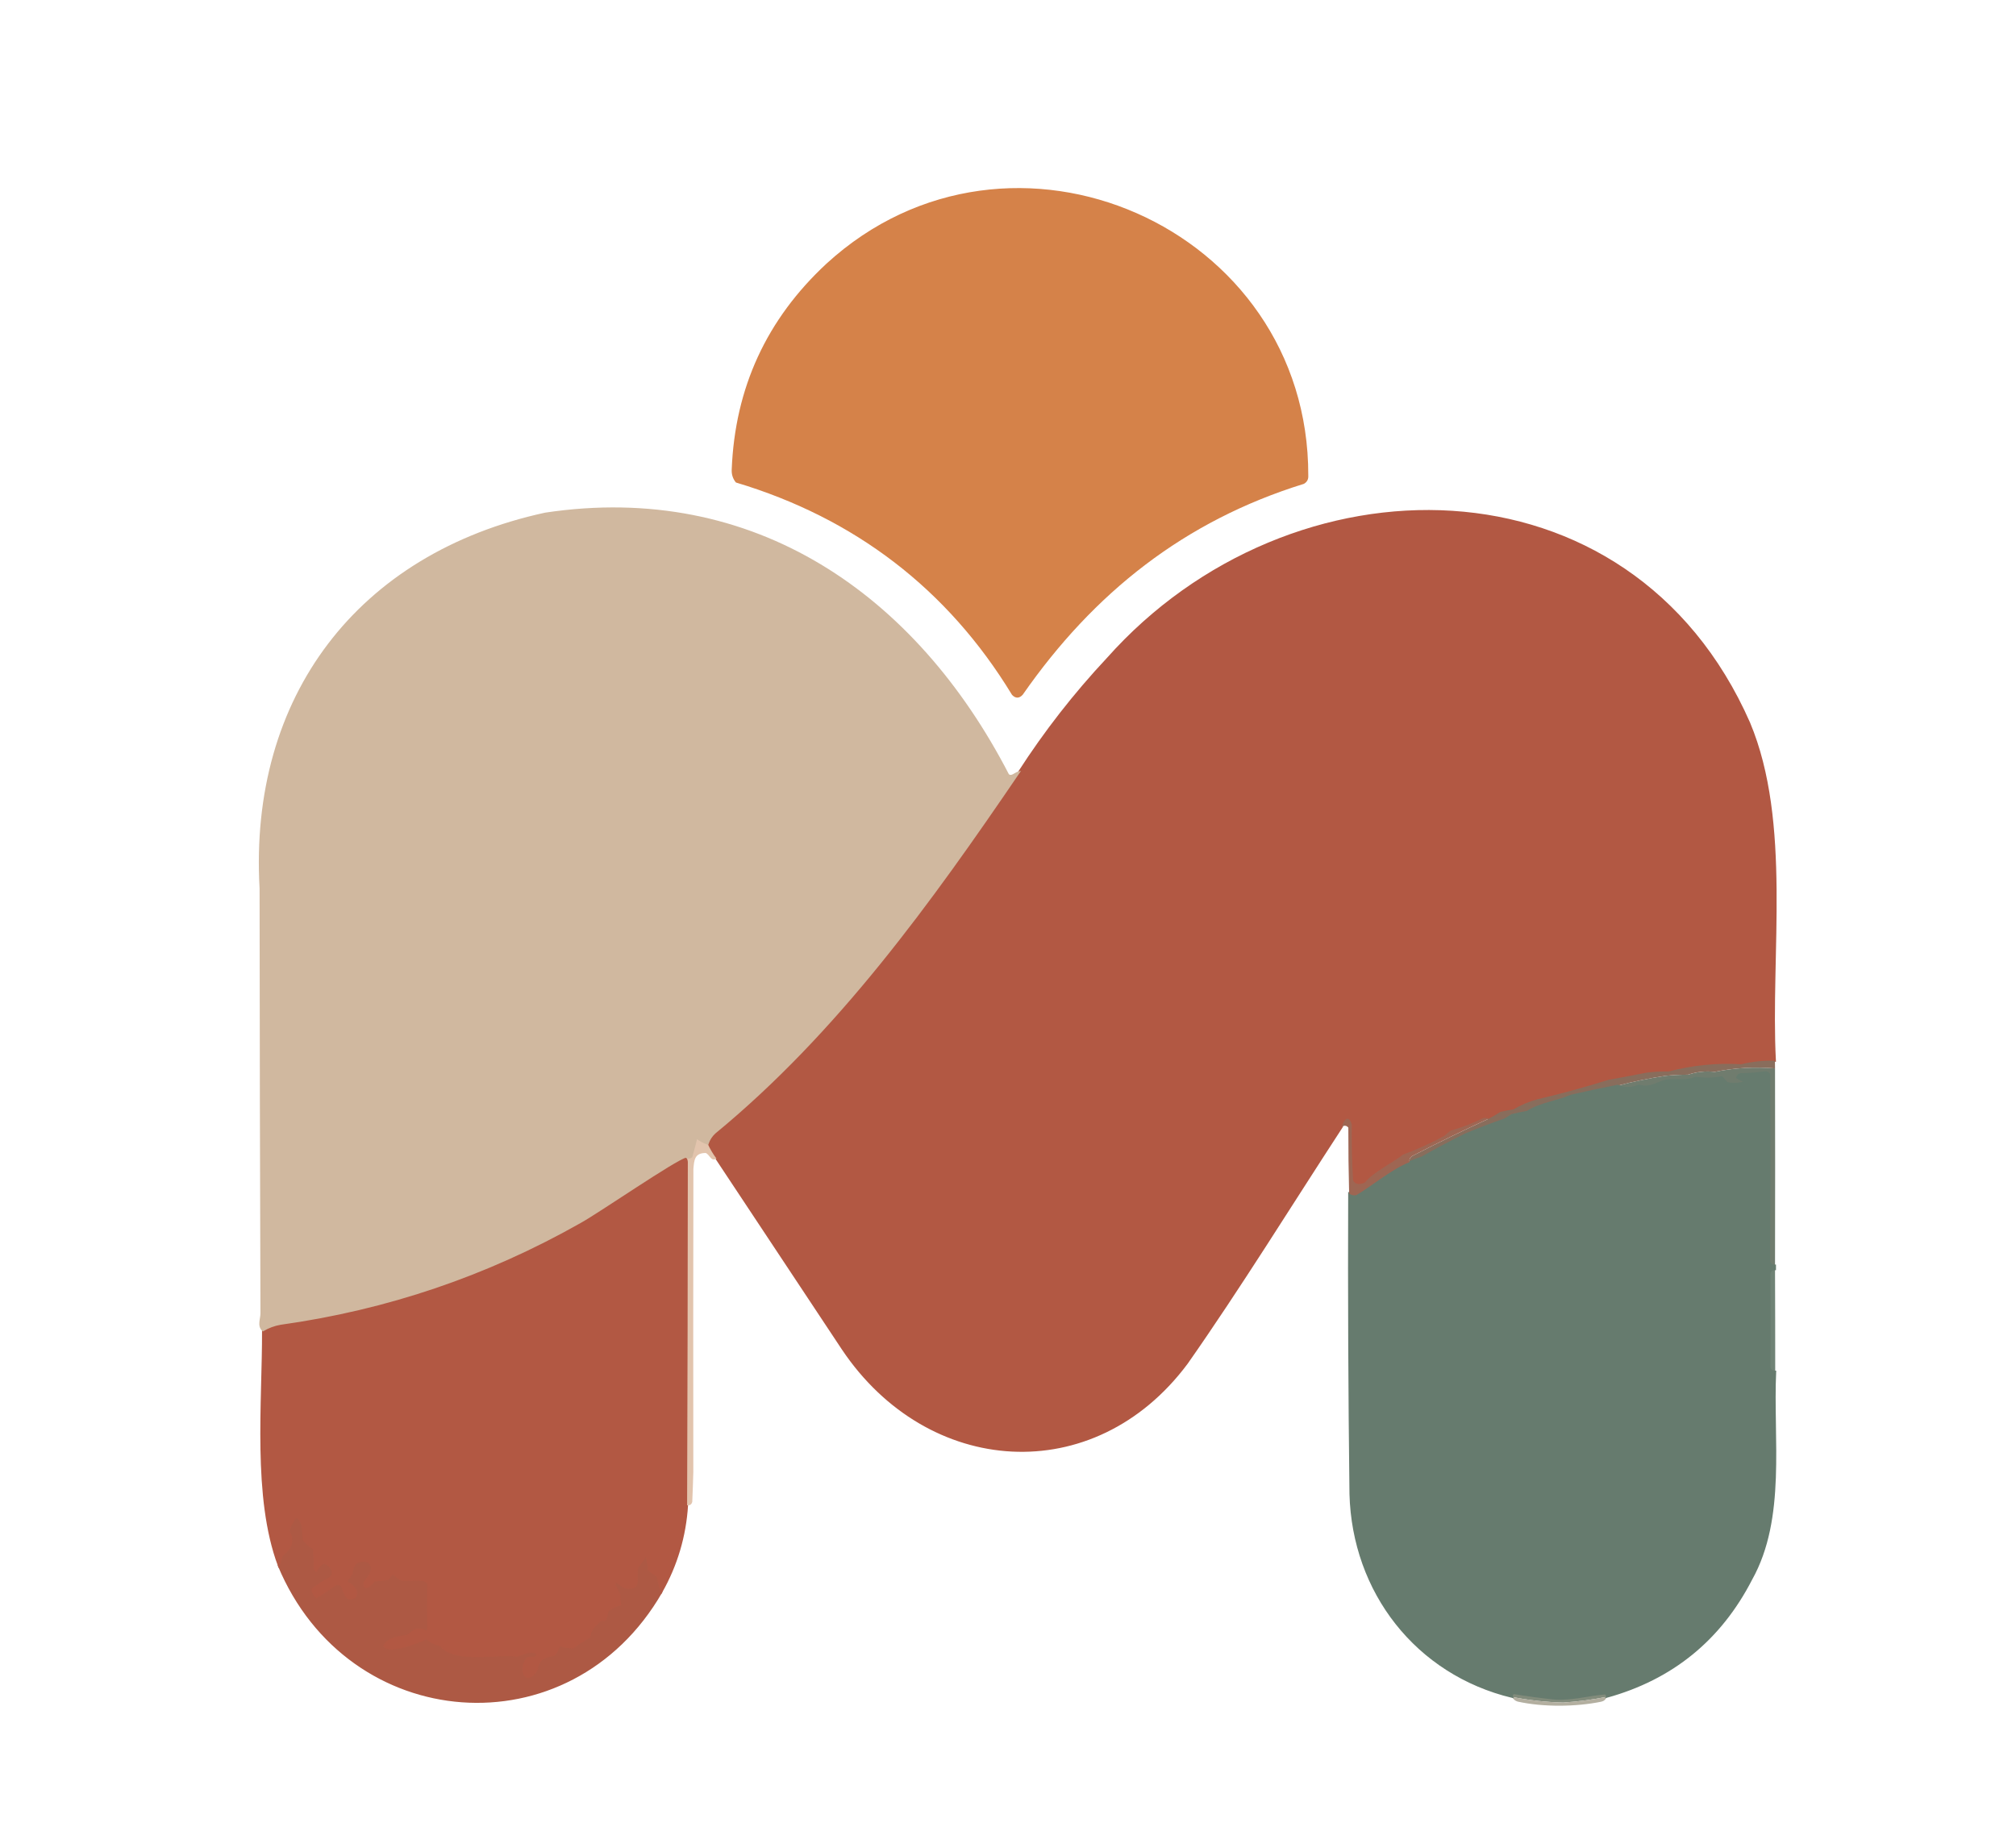
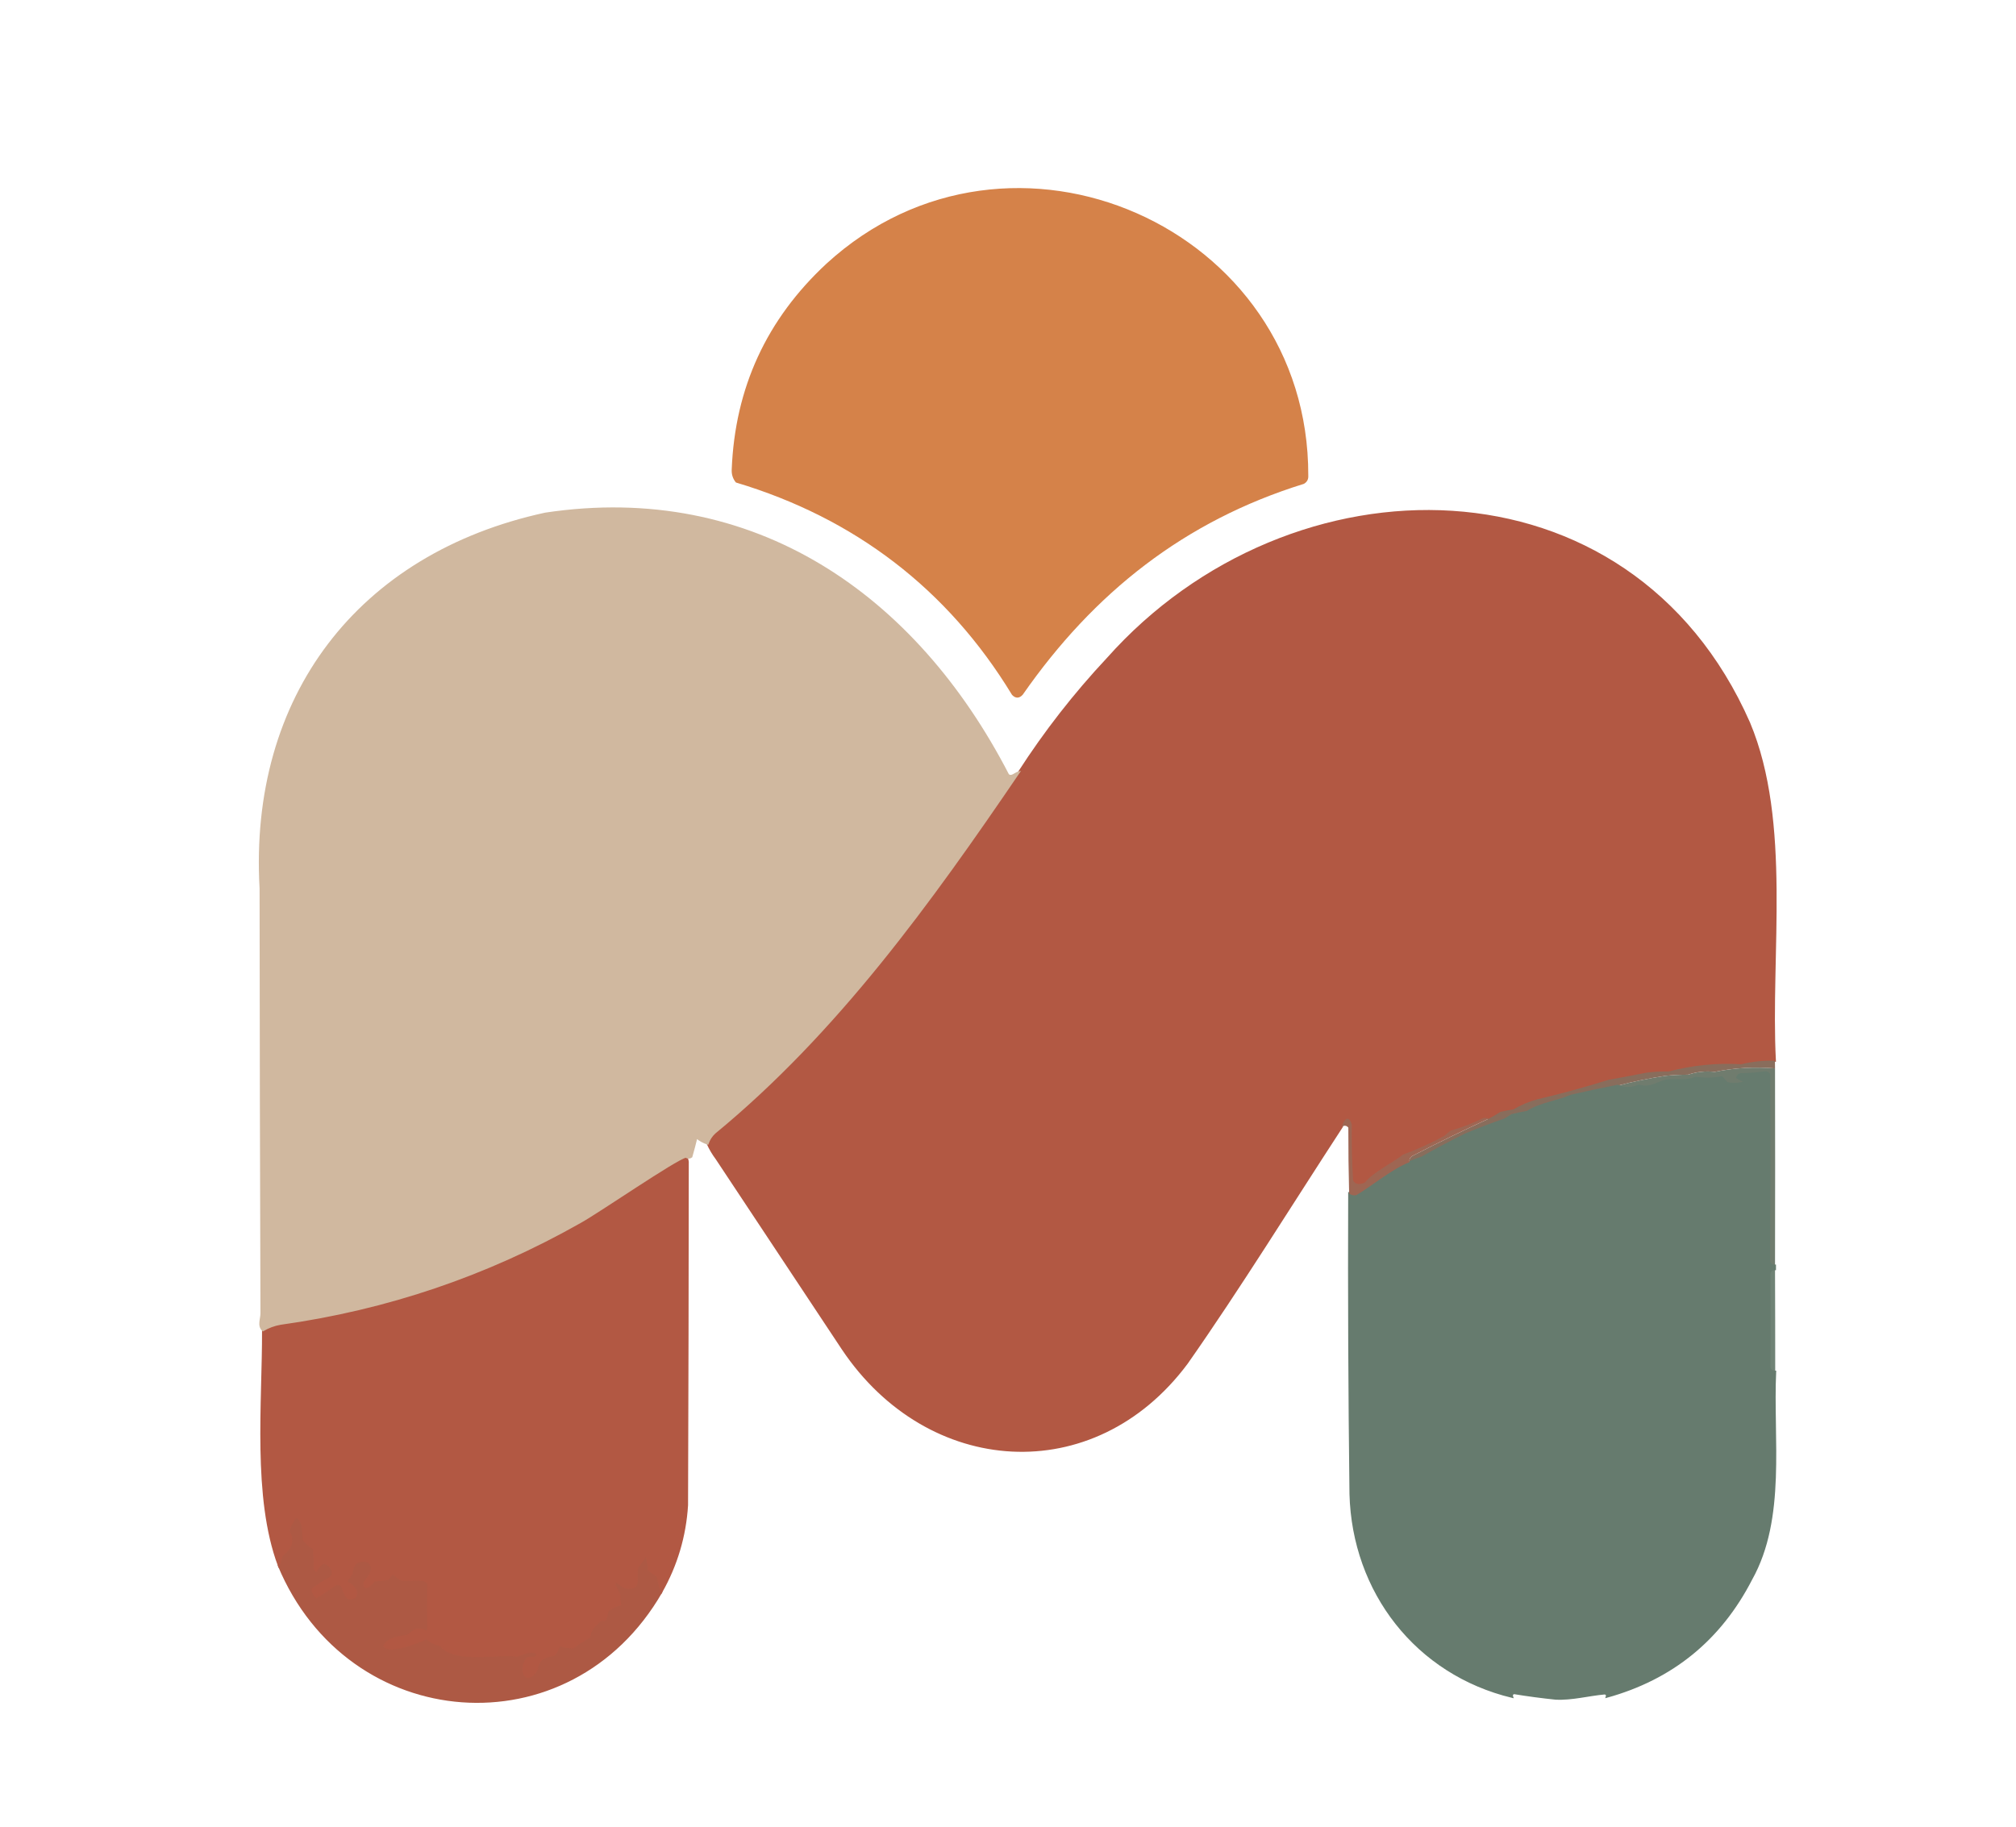
<svg xmlns="http://www.w3.org/2000/svg" version="1.1" width="532px" height="482px" style="shape-rendering:geometricPrecision; text-rendering:geometricPrecision; image-rendering:optimizeQuality; fill-rule:evenodd; clip-rule:evenodd">
+   <defs>
+     <clipPath id="sliverClip">
+       <path d="M 468.39,279.98 c -3.02,-0.11 -5.98,0.19 -8.9,0.91 c -6.49,-0.38 -12.87,0.26 -19.15,1.91 c -1.95,-0.04 -3.89,0.06 -5.82,0.31 c -3.33,0.66 -6.67,1.29 -10.01,1.88 c -6.22,1.95 -12.51,3.67 -18.87,5.16 c -2.21,0.61 -4.31,1.5 -6.28,2.67 c -1.14,0.16 -2.27,0.37 -3.39,0.63 c -0.96,0.62 -1.94,1.2 -2.95,1.73 c -0.52,-0.13 -1.04,-0.16 -1.57,-0.09 c -2.78,1.38 -5.66,2.48 -8.64,3.32 c -0.56,0.39 -1.08,0.84 -1.56,1.32 c -3.55,1.94 -7.22,3.61 -11.01,5.01 c -2.57,2.06 -8.11,4.79 -9.9,7.22 c -0.94,0.75 -2.78,0.86 -3.28,-0.48 c -0.29,-4.9 -0.4,-9.81 -0.35,-14.74 c -0.78,-2.7 -2.17,-1.24 -2.59,0.63 c -13.37,20.48 -26.97,42.53 -40.93,62.44 c -24.54,32.92 -68.29,29.82 -90.8,-3.75 c -11.12,-16.76 -22.23,-33.52 -33.33,-50.28 c -0.92,-1.23 -1.69,-2.54 -2.32,-3.93 c 0.38,-1.12 1,-2.07 1.86,-2.87 c 32.26,-26.54 56.93,-60.85 80.27,-95.14 c 6.9,-10.71 14.7,-20.71 23.4,-30 c 48.35,-54.41 137.81,-54.64 169.32,16.97 c 11,26.28 5.35,61.09 6.8,89.17 Z M 180.99,305.31 c 0.31,0.4 0.48,0.85 0.52,1.36 c -0.02,30.2 -0.08,60.41 -0.19,90.62 c -0.51,8.15 -2.78,15.78 -6.79,22.89 c -0.38,-1.39 -0.72,-2.79 -1.02,-4.2 c -0.81,-0.51 -1.58,-1.05 -2.32,-1.64 c -0.04,-1.38 -0.27,-2.71 -0.7,-3.98 c -0.69,1.15 -1.44,2.25 -2.28,3.32 c -0.65,1.31 0.53,4.53 -0.93,5.19 c -2.47,0.78 -2.98,-0.43 -4.8,-1.49 c -0.93,0.63 0.88,2.83 1.01,3.67 c -0.03,0.81 0.03,1.62 0.16,2.43 c -1.14,0.31 -2.18,0.83 -3.13,1.55 c -0.72,1.08 -0.12,3.19 -1.97,2.44 c -1.6,1.84 -2.41,1.73 -3.06,4.6 c -1.46,0.81 -2.87,1.73 -4.21,2.74 c -1.26,0.02 -2.49,-0.19 -3.67,-0.62 c -0.28,0.94 -0.72,1.79 -1.33,2.54 c -3.35,0.86 -3.88,0.9 -4.79,4.29 c -1.07,1.26 -2.48,2.83 -3.34,0.25 c -0.14,-1.32 0.19,-2.52 1,-3.6 c 0.62,-0.14 1.26,-0.19 1.93,-0.15 c 1.83,-1.31 -0.52,-1.71 -1.56,-1.52 c -1.03,0.29 -2.04,0.63 -3.03,1.03 c -5.46,-0.78 -16.48,1.93 -20.2,-2.77 c -1.44,-0.31 -2.72,-0.94 -3.82,-1.9 c -1.85,1.14 -9.58,3.96 -11.08,2.13 c 0.61,-1.87 4.15,-2.67 5.87,-2.62 c 2.07,-1.34 2.52,-2.61 5.24,-1.2 c 0.34,-0.31 0.51,-0.69 0.52,-1.15 c -0.08,-3.68 -0.08,-7.35 0.01,-11.03 c 0.11,-2.65 -5.81,-1.01 -7.28,-1.64 c -2.25,-1.38 -1.79,-2.34 -3.43,-0.02 c -1.19,0.14 -2.39,0.25 -3.59,0.33 c -0.45,0.66 -2.75,3.26 -2.58,0.53 c 1.24,-1.76 3,-3.34 1.16,-5.48 c -2.75,-0.78 -4.26,0.26 -4.51,3.1 c -0.42,0.76 -0.91,1.47 -1.46,2.13 c 1.06,0.52 1.9,1.28 2.53,2.26 c 0.34,1.76 -0.37,2.44 -2.11,2.06 c -0.63,-0.81 -1.07,-1.72 -1.3,-2.75 c -0.62,-0.98 -1.4,-1.15 -2.36,-0.53 c -1.48,1.11 -3.01,2.14 -4.59,3.09 c -0.62,-0.55 -0.97,-1.25 -1.06,-2.09 c 1.43,-1.12 2.95,-2.11 4.56,-2.96 c 1.95,-1.4 0.03,-3.59 -1.56,-4.13 c -0.85,0.54 -1.52,1.27 -2.02,2.18 c -0.28,-0.27 -0.43,-0.62 -0.46,-1.02 c 0.07,-1.62 0,-3.23 -0.18,-4.82 c -1.05,-0.63 -1.94,-1.42 -2.67,-2.38 c -0.29,-2.42 0.21,-4.09 -1.62,-6.02 c -1.09,0.17 -1.76,2.49 -2.32,3.34 c 0.08,0.7 0.31,1.34 0.69,1.95 c 0.25,2.67 -0.92,3.46 -2.6,5.08 c -0.19,0.85 -0.42,1.67 -0.71,2.48 c -6.72,-18.04 -4.1,-43.02 -4.16,-62.07 c 1.42,-0.84 2.95,-1.41 4.58,-1.7 c 28.08,-3.92 54.45,-12.86 79.12,-26.84 c 4.72,-2.58 25.3,-16.78 27.89,-17.26 Z" />
+       <path d="M 268.87,203.84 c -23.34,34.29 -48.01,68.6 -80.27,95.14 c -0.86,0.8 -1.48,1.75 -1.86,2.87 c -1.11,-0.37 -2.09,-0.91 -2.94,-1.63 c -0.41,1.69 -0.86,3.39 -1.34,5.07 c -0.48,0.35 -0.97,0.35 -1.47,0.02 c -2.59,0.48 -23.17,14.68 -27.89,17.26 c -24.67,13.98 -51.04,22.92 -79.12,26.84 c -1.63,0.29 -3.16,0.86 -4.58,1.7 c -1.36,-1.2 -0.37,-3.08 -0.42,-4.6 c -0.13,-37.34 -0.2,-74.67 -0.23,-112.01 c -2.86,-50.55 25.84,-88.24 75.15,-98.95 c 55.09,-8.28 97.66,21.57 122.12,68.93 c 0.88,0.86 1.9,-0.43 2.85,-0.64 Z" />
+     </clipPath>
+     <clipPath id="greenClip">
+       <path d="M 468.41,334.01 c 0,0.33 0,0.66 0,0.98 c -0.97,-0.01 -1.46,0.48 -1.47,1.46 c 0.08,8.03 0.08,16.07 0.01,24.1 c 0.02,0.99 0.53,1.47 1.51,1.46 c -0.82,17.77 2.71,38.64 -6.31,54.79 c -8.19,15.93 -20.91,26.28 -38.16,31.05 c 0.15,-0.47 -0.02,-0.76 -0.49,-0.88 c -4.32,0.38 -8.65,1.6 -12.99,1.38 c -3.69,-0.38 -7.36,-0.87 -11.02,-1.47 c -0.46,0.19 -0.6,0.52 -0.43,1 c -25.28,-6.09 -42.02,-27.73 -42.7,-53.57 c -0.32,-26.42 -0.44,-52.85 -0.34,-79.28 c 0.6,0.42 1.23,0.56 1.91,0.41 c 4.42,-2.64 9.35,-6.87 14.06,-8.72 c 1.07,-0.47 2.16,-0.88 3.27,-1.24 c 3.82,-2.17 7.71,-4.23 11.67,-6.17 c 3.34,-1.39 6.72,-2.68 10.14,-3.85 c 0.64,-0.35 1.26,-0.74 1.86,-1.16 c 1.37,-0.33 2.74,-0.62 4.13,-0.87 c 3.37,-2.19 7.88,-2.65 11.59,-4.27 c 4.07,-0.92 8.13,-1.79 12.2,-2.6 c 1.88,0.79 3.76,0.77 5.65,-0.03 c 3.1,0.81 4.31,-0.57 7.15,-1.35 c 2.79,-0.34 5.14,0.35 7.84,-0.74 c 2.3,0.35 4.58,0.3 6.86,-0.13 c 0.47,0.5 0.93,1.01 1.38,1.53 c 1.7,0.35 3.35,0.25 4.96,-0.32 c -0.8,-0.3 -1.57,-0.67 -2.29,-1.1 c 0.14,-0.5 0.47,-0.81 0.99,-0.93 c 2.06,-0.03 4.11,-0.19 6.16,-0.48 c 0.58,-0.12 1.04,0.06 1.36,0.54 c 0.07,16.34 0.06,32.67 -0.03,49.01 c 0.04,0.99 0.55,1.48 1.53,1.45 Z" />
+     </clipPath>
+   </defs>
  <g>
    <path fill="#ad5944" stroke="#ad5944" stroke-width="0.5" d="M 174.53,420.18 c -24.15,41.97 -82.54,37.33 -100.97,-7 c 0.29,-0.81 0.52,-1.63 0.71,-2.48 c 1.68,-1.62 2.85,-2.41 2.6,-5.08 c -0.38,-0.61 -0.61,-1.25 -0.69,-1.95 c 0.56,-0.85 1.23,-3.17 2.32,-3.34 c 1.83,1.93 1.33,3.6 1.62,6.02 c 0.73,0.96 1.62,1.75 2.67,2.38 c 0.18,1.59 0.25,3.2 0.18,4.82 c 0.03,0.4 0.18,0.75 0.46,1.02 c 0.5,-0.91 1.17,-1.64 2.02,-2.18 c 1.59,0.54 3.51,2.73 1.56,4.13 c -1.61,0.85 -3.13,1.84 -4.56,2.96 c 0.09,0.84 0.44,1.54 1.06,2.09 c 1.58,-0.95 3.11,-1.98 4.59,-3.09 c 0.96,-0.62 1.74,-0.45 2.36,0.53 c 0.23,1.03 0.67,1.94 1.3,2.75 c 1.74,0.38 2.45,-0.3 2.11,-2.06 c -0.63,-0.98 -1.47,-1.74 -2.53,-2.26 c 0.55,-0.66 1.04,-1.37 1.46,-2.13 c 0.25,-2.84 1.76,-3.88 4.51,-3.1 c 1.84,2.14 0.08,3.72 -1.16,5.48 c -0.17,2.73 2.13,0.13 2.58,-0.53 c 1.2,-0.08 2.4,-0.19 3.59,-0.33 c 1.64,-2.32 1.18,-1.36 3.43,0.02 c 1.47,0.63 7.39,-1.01 7.28,1.64 c -0.09,3.68 -0.09,7.35 -0.01,11.03 c -0.01,0.46 -0.18,0.84 -0.52,1.15 c -2.72,-1.41 -3.17,-0.14 -5.24,1.2 c -1.72,-0.05 -5.26,0.75 -5.87,2.62 c 1.5,1.83 9.23,-0.99 11.08,-2.13 c 1.1,0.96 2.38,1.59 3.82,1.9 c 3.72,4.7 14.74,1.99 20.2,2.77 c 0.99,-0.4 2,-0.74 3.03,-1.03 c 1.04,-0.19 3.39,0.21 1.56,1.52 c -0.67,-0.04 -1.31,0.01 -1.93,0.15 c -0.81,1.08 -1.14,2.28 -1,3.6 c 0.86,2.58 2.27,1.01 3.34,-0.25 c 0.91,-3.39 1.44,-3.43 4.79,-4.29 c 0.61,-0.75 1.05,-1.6 1.33,-2.54 c 1.18,0.43 2.41,0.64 3.67,0.62 c 1.34,-1.01 2.75,-1.93 4.21,-2.74 c 0.65,-2.87 1.46,-2.76 3.06,-4.6 c 1.85,0.75 1.25,-1.36 1.97,-2.44 c 0.95,-0.72 1.99,-1.24 3.13,-1.55 c -0.13,-0.81 -0.19,-1.62 -0.16,-2.43 c -0.13,-0.84 -1.94,-3.04 -1.01,-3.67 c 1.82,1.06 2.33,2.27 4.8,1.49 c 1.46,-0.66 0.28,-3.88 0.93,-5.19 c 0.84,-1.07 1.59,-2.17 2.28,-3.32 c 0.43,1.27 0.66,2.6 0.7,3.98 c 0.74,0.59 1.51,1.13 2.32,1.64 c 0.3,1.41 0.64,2.81 1.02,4.2 Z" />
  </g>
  <g>
    <path fill="#707c6e" d="M 468.41,281.98 c 0.04,17.35 0.04,34.69 0,52.03 c -0.98,0.03 -1.49,-0.46 -1.53,-1.45 c 0.09,-16.34 0.1,-32.67 0.03,-49.01 c -0.32,-0.48 -0.78,-0.66 -1.36,-0.54 c -2.05,0.29 -4.1,0.45 -6.16,0.48 c -0.52,0.12 -0.85,0.43 -0.99,0.93 c 0.72,0.43 1.49,0.8 2.29,1.1 c -1.61,0.57 -3.26,0.67 -4.96,0.32 c -0.45,-0.52 -0.91,-1.03 -1.38,-1.53 c -2.28,0.43 -4.56,0.48 -6.86,0.13 c -2.7,1.09 -5.05,0.4 -7.84,0.74 c -2.84,0.78 -4.05,2.16 -7.15,1.35 c -1.89,0.8 -3.77,0.82 -5.65,0.03 c 4.15,-1.1 8.35,-1.97 12.61,-2.61 c 1.99,-0.2 3.99,-0.31 5.99,-0.3 c 2.3,-0.77 4.65,-1.02 7.05,-0.75 c 5.26,-1.07 10.56,-1.37 15.91,-0.92 Z" />
  </g>
  <g>
    <path fill="#708376" d="M 468.41,334.99 c 0.04,9.01 0.05,18.01 0.05,27.02 c -0.98,0.01 -1.49,-0.47 -1.51,-1.46 c 0.07,-8.03 0.07,-16.07 -0.01,-24.1 c 0.01,-0.98 0.5,-1.47 1.47,-1.46 Z" />
  </g>
  <g>
-     <path fill="#818b7b" d="M 423.99,447.85 c -3.8,0.76 -7.63,1.26 -11.49,1.51 c -4.52,-0.11 -9,-0.6 -13.44,-1.48 c -0.17,-0.48 -0.03,-0.81 0.43,-1 c 3.66,0.6 7.33,1.09 11.02,1.47 c 4.34,0.22 8.67,-1 12.99,-1.38 c 0.47,0.12 0.64,0.41 0.49,0.88 Z" />
+     <path clip-path="url(#greenClip)" fill="#818b7b" d="M 423.99,447.85 c -3.8,0.76 -7.63,1.26 -11.49,1.51 c -4.52,-0.11 -9,-0.6 -13.44,-1.48 c -0.17,-0.48 -0.03,-0.81 0.43,-1 c 3.66,0.6 7.33,1.09 11.02,1.47 c 4.34,0.22 8.67,-1 12.99,-1.38 c 0.47,0.12 0.64,0.41 0.49,0.88 Z" />
  </g>
  <g>
-     <path fill="#b3afa0" d="M 399.06,447.88 c 4.44,0.88 8.92,1.37 13.44,1.48 c 3.86,-0.25 7.69,-0.75 11.49,-1.51 c -0.24,0.71 -0.72,1.13 -1.46,1.29 c -6.72,1.37 -15.33,1.45 -22.05,-0.04 c -0.66,-0.19 -1.13,-0.6 -1.42,-1.22 Z" />
+     <path clip-path="url(#greenClip)" fill="#b3afa0" d="M 399.06,447.88 c 4.44,0.88 8.92,1.37 13.44,1.48 c 3.86,-0.25 7.69,-0.75 11.49,-1.51 c -0.24,0.71 -0.72,1.13 -1.46,1.29 c -6.72,1.37 -15.33,1.45 -22.05,-0.04 c -0.66,-0.19 -1.13,-0.6 -1.42,-1.22 Z" />
  </g>
  <g>
    <path fill="#b25843" stroke="#b25843" stroke-width="0.5" d="M 468.39,279.98 c -3.02,-0.11 -5.98,0.19 -8.9,0.91 c -6.49,-0.38 -12.87,0.26 -19.15,1.91 c -1.95,-0.04 -3.89,0.06 -5.82,0.31 c -3.33,0.66 -6.67,1.29 -10.01,1.88 c -6.22,1.95 -12.51,3.67 -18.87,5.16 c -2.21,0.61 -4.31,1.5 -6.28,2.67 c -1.14,0.16 -2.27,0.37 -3.39,0.63 c -0.96,0.62 -1.94,1.2 -2.95,1.73 c -0.52,-0.13 -1.04,-0.16 -1.57,-0.09 c -2.78,1.38 -5.66,2.48 -8.64,3.32 c -0.56,0.39 -1.08,0.84 -1.56,1.32 c -3.55,1.94 -7.22,3.61 -11.01,5.01 c -2.57,2.06 -8.11,4.79 -9.9,7.22 c -0.94,0.75 -2.78,0.86 -3.28,-0.48 c -0.29,-4.9 -0.4,-9.81 -0.35,-14.74 c -0.78,-2.7 -2.17,-1.24 -2.59,0.63 c -13.37,20.48 -26.97,42.53 -40.93,62.44 c -24.54,32.92 -68.29,29.82 -90.8,-3.75 c -11.12,-16.76 -22.23,-33.52 -33.33,-50.28 c -0.92,-1.23 -1.69,-2.54 -2.32,-3.93 c 0.38,-1.12 1,-2.07 1.86,-2.87 c 32.26,-26.54 56.93,-60.85 80.27,-95.14 c 6.9,-10.71 14.7,-20.71 23.4,-30 c 48.35,-54.41 137.81,-54.64 169.32,16.97 c 11,26.28 5.35,61.09 6.8,89.17 Z M 180.99,305.31 c 0.31,0.4 0.48,0.85 0.52,1.36 c -0.02,30.2 -0.08,60.41 -0.19,90.62 c -0.51,8.15 -2.78,15.78 -6.79,22.89 c -0.38,-1.39 -0.72,-2.79 -1.02,-4.2 c -0.81,-0.51 -1.58,-1.05 -2.32,-1.64 c -0.04,-1.38 -0.27,-2.71 -0.7,-3.98 c -0.69,1.15 -1.44,2.25 -2.28,3.32 c -0.65,1.31 0.53,4.53 -0.93,5.19 c -2.47,0.78 -2.98,-0.43 -4.8,-1.49 c -0.93,0.63 0.88,2.83 1.01,3.67 c -0.03,0.81 0.03,1.62 0.16,2.43 c -1.14,0.31 -2.18,0.83 -3.13,1.55 c -0.72,1.08 -0.12,3.19 -1.97,2.44 c -1.6,1.84 -2.41,1.73 -3.06,4.6 c -1.46,0.81 -2.87,1.73 -4.21,2.74 c -1.26,0.02 -2.49,-0.19 -3.67,-0.62 c -0.28,0.94 -0.72,1.79 -1.33,2.54 c -3.35,0.86 -3.88,0.9 -4.79,4.29 c -1.07,1.26 -2.48,2.83 -3.34,0.25 c -0.14,-1.32 0.19,-2.52 1,-3.6 c 0.62,-0.14 1.26,-0.19 1.93,-0.15 c 1.83,-1.31 -0.52,-1.71 -1.56,-1.52 c -1.03,0.29 -2.04,0.63 -3.03,1.03 c -5.46,-0.78 -16.48,1.93 -20.2,-2.77 c -1.44,-0.31 -2.72,-0.94 -3.82,-1.9 c -1.85,1.14 -9.58,3.96 -11.08,2.13 c 0.61,-1.87 4.15,-2.67 5.87,-2.62 c 2.07,-1.34 2.52,-2.61 5.24,-1.2 c 0.34,-0.31 0.51,-0.69 0.52,-1.15 c -0.08,-3.68 -0.08,-7.35 0.01,-11.03 c 0.11,-2.65 -5.81,-1.01 -7.28,-1.64 c -2.25,-1.38 -1.79,-2.34 -3.43,-0.02 c -1.19,0.14 -2.39,0.25 -3.59,0.33 c -0.45,0.66 -2.75,3.26 -2.58,0.53 c 1.24,-1.76 3,-3.34 1.16,-5.48 c -2.75,-0.78 -4.26,0.26 -4.51,3.1 c -0.42,0.76 -0.91,1.47 -1.46,2.13 c 1.06,0.52 1.9,1.28 2.53,2.26 c 0.34,1.76 -0.37,2.44 -2.11,2.06 c -0.63,-0.81 -1.07,-1.72 -1.3,-2.75 c -0.62,-0.98 -1.4,-1.15 -2.36,-0.53 c -1.48,1.11 -3.01,2.14 -4.59,3.09 c -0.62,-0.55 -0.97,-1.25 -1.06,-2.09 c 1.43,-1.12 2.95,-2.11 4.56,-2.96 c 1.95,-1.4 0.03,-3.59 -1.56,-4.13 c -0.85,0.54 -1.52,1.27 -2.02,2.18 c -0.28,-0.27 -0.43,-0.62 -0.46,-1.02 c 0.07,-1.62 0,-3.23 -0.18,-4.82 c -1.05,-0.63 -1.94,-1.42 -2.67,-2.38 c -0.29,-2.42 0.21,-4.09 -1.62,-6.02 c -1.09,0.17 -1.76,2.49 -2.32,3.34 c 0.08,0.7 0.31,1.34 0.69,1.95 c 0.25,2.67 -0.92,3.46 -2.6,5.08 c -0.19,0.85 -0.42,1.67 -0.71,2.48 c -6.72,-18.04 -4.1,-43.02 -4.16,-62.07 c 1.42,-0.84 2.95,-1.41 4.58,-1.7 c 28.08,-3.92 54.45,-12.86 79.12,-26.84 c 4.72,-2.58 25.3,-16.78 27.89,-17.26 Z" />
  </g>
  <g>
-     <path fill="#e2c4ad" d="M 186.74,301.85 c 0.63,1.39 1.4,2.7 2.32,3.93 c -1.45,0.93 -1.72,-1.02 -2.83,-1.47 c -2.92,0.01 -3.04,1.8 -3.25,4.19 c -0.05,26.67 -0.06,53.33 -0.02,80 c -0.07,2.63 -0.17,5.26 -0.28,7.89 c -0.19,0.7 -0.64,1 -1.36,0.9 c 0.11,-30.21 0.17,-60.42 0.19,-90.62 c -0.04,-0.51 -0.21,-0.96 -0.52,-1.36 c 0.5,0.33 0.99,0.33 1.47,-0.02 c 0.48,-1.68 0.93,-3.38 1.34,-5.07 c 0.85,0.72 1.83,1.26 2.94,1.63 Z" />
+     <path clip-path="url(#sliverClip)" fill="#e2c4ad" d="M 186.74,301.85 c 0.63,1.39 1.4,2.7 2.32,3.93 c -1.45,0.93 -1.72,-1.02 -2.83,-1.47 c -2.92,0.01 -3.04,1.8 -3.25,4.19 c -0.05,26.67 -0.06,53.33 -0.02,80 c -0.07,2.63 -0.17,5.26 -0.28,7.89 c -0.19,0.7 -0.64,1 -1.36,0.9 c 0.11,-30.21 0.17,-60.42 0.19,-90.62 c -0.04,-0.51 -0.21,-0.96 -0.52,-1.36 c 0.5,0.33 0.99,0.33 1.47,-0.02 c 0.48,-1.68 0.93,-3.38 1.34,-5.07 c 0.85,0.72 1.83,1.26 2.94,1.63 Z" />
  </g>
  <g>
    <path fill="#896d5c" d="M 468.39,279.98 c 0.01,0.67 0.01,1.34 0.02,2 c -5.35,-0.45 -10.65,-0.15 -15.91,0.92 c -2.4,-0.27 -4.75,-0.02 -7.05,0.75 c -2,-0.01 -4,0.1 -5.99,0.3 c -4.26,0.64 -8.46,1.51 -12.61,2.61 c -4.07,0.81 -8.13,1.68 -12.2,2.6 c -3.71,1.62 -8.22,2.08 -11.59,4.27 c -1.39,0.25 -2.76,0.54 -4.13,0.87 c -0.6,0.42 -1.22,0.81 -1.86,1.16 c -3.42,1.17 -6.8,2.46 -10.14,3.85 c -3.96,1.94 -7.85,4 -11.67,6.17 c -1.11,0.36 -2.2,0.77 -3.27,1.24 c -0.15,-0.67 0.06,-1.19 0.62,-1.58 c 6.74,-3.48 13.55,-6.8 20.41,-9.96 c 1.01,-0.53 1.99,-1.11 2.95,-1.73 c 1.12,-0.26 2.25,-0.47 3.39,-0.63 c 1.97,-1.17 4.07,-2.06 6.28,-2.67 c 6.36,-1.49 12.65,-3.21 18.87,-5.16 c 3.34,-0.59 6.68,-1.22 10.01,-1.88 c 1.93,-0.25 3.87,-0.35 5.82,-0.31 c 6.28,-1.65 12.66,-2.29 19.15,-1.91 c 2.92,-0.72 5.88,-1.02 8.9,-0.91 Z" />
  </g>
  <g>
    <path fill="#d0b89f" stroke="#d0b89f" stroke-width="0.5" d="M 268.87,203.84 c -23.34,34.29 -48.01,68.6 -80.27,95.14 c -0.86,0.8 -1.48,1.75 -1.86,2.87 c -1.11,-0.37 -2.09,-0.91 -2.94,-1.63 c -0.41,1.69 -0.86,3.39 -1.34,5.07 c -0.48,0.35 -0.97,0.35 -1.47,0.02 c -2.59,0.48 -23.17,14.68 -27.89,17.26 c -24.67,13.98 -51.04,22.92 -79.12,26.84 c -1.63,0.29 -3.16,0.86 -4.58,1.7 c -1.36,-1.2 -0.37,-3.08 -0.42,-4.6 c -0.13,-37.34 -0.2,-74.67 -0.23,-112.01 c -2.86,-50.55 25.84,-88.24 75.15,-98.95 c 55.09,-8.28 97.66,21.57 122.12,68.93 c 0.88,0.86 1.9,-0.43 2.85,-0.64 Z" />
  </g>
  <g>
    <path fill="#667b6e" stroke="#667b6e" stroke-width="0.5" d="M 468.41,334.01 c 0,0.33 0,0.66 0,0.98 c -0.97,-0.01 -1.46,0.48 -1.47,1.46 c 0.08,8.03 0.08,16.07 0.01,24.1 c 0.02,0.99 0.53,1.47 1.51,1.46 c -0.82,17.77 2.71,38.64 -6.31,54.79 c -8.19,15.93 -20.91,26.28 -38.16,31.05 c 0.15,-0.47 -0.02,-0.76 -0.49,-0.88 c -4.32,0.38 -8.65,1.6 -12.99,1.38 c -3.69,-0.38 -7.36,-0.87 -11.02,-1.47 c -0.46,0.19 -0.6,0.52 -0.43,1 c -25.28,-6.09 -42.02,-27.73 -42.7,-53.57 c -0.32,-26.42 -0.44,-52.85 -0.34,-79.28 c 0.6,0.42 1.23,0.56 1.91,0.41 c 4.42,-2.64 9.35,-6.87 14.06,-8.72 c 1.07,-0.47 2.16,-0.88 3.27,-1.24 c 3.82,-2.17 7.71,-4.23 11.67,-6.17 c 3.34,-1.39 6.72,-2.68 10.14,-3.85 c 0.64,-0.35 1.26,-0.74 1.86,-1.16 c 1.37,-0.33 2.74,-0.62 4.13,-0.87 c 3.37,-2.19 7.88,-2.65 11.59,-4.27 c 4.07,-0.92 8.13,-1.79 12.2,-2.6 c 1.88,0.79 3.76,0.77 5.65,-0.03 c 3.1,0.81 4.31,-0.57 7.15,-1.35 c 2.79,-0.34 5.14,0.35 7.84,-0.74 c 2.3,0.35 4.58,0.3 6.86,-0.13 c 0.47,0.5 0.93,1.01 1.38,1.53 c 1.7,0.35 3.35,0.25 4.96,-0.32 c -0.8,-0.3 -1.57,-0.67 -2.29,-1.1 c 0.14,-0.5 0.47,-0.81 0.99,-0.93 c 2.06,-0.03 4.11,-0.19 6.16,-0.48 c 0.58,-0.12 1.04,0.06 1.36,0.54 c 0.07,16.34 0.06,32.67 -0.03,49.01 c 0.04,0.99 0.55,1.48 1.53,1.45 Z" />
  </g>
  <g>
    <path fill="#9e6653" d="M 393.02,295.18 c -6.86,3.16 -13.67,6.48 -20.41,9.96 c -0.56,0.39 -0.77,0.91 -0.62,1.58 c -4.71,1.85 -9.64,6.08 -14.06,8.72 c -0.68,0.15 -1.31,0.01 -1.91,-0.41 c -0.15,-5.8 -0.22,-11.61 -0.21,-17.41 c -0.45,-0.56 -1.01,-0.65 -1.69,-0.25 c 0.42,-1.87 1.81,-3.33 2.59,-0.63 c -0.05,4.93 0.06,9.84 0.35,14.74 c 0.5,1.34 2.34,1.23 3.28,0.48 c 1.79,-2.43 7.33,-5.16 9.9,-7.22 c 3.79,-1.4 7.46,-3.07 11.01,-5.01 c 0.48,-0.48 1,-0.93 1.56,-1.32 c 2.98,-0.84 5.86,-1.94 8.64,-3.32 c 0.53,-0.07 1.05,-0.04 1.57,0.09 Z" />
  </g>
  <g>
    <path fill="#d58249" stroke="#d58249" stroke-width="0.5" d="M 193.34,123.99 c 0.84,-21.51 9.16,-39.6 24.96,-54.25 c 48.34,-44.23 126.87,-9.7 126.69,55.8 c 0.06,0.86 -0.27,1.5 -1,1.93 c -31.56,9.78 -55.54,28.79 -74.29,55.72 c -0.81,0.9 -1.62,0.91 -2.44,0.05 c -17.01,-27.97 -41.59,-46.71 -72.91,-56.11 c -0.72,-0.9 -1.06,-1.94 -1.01,-3.14 Z" />
  </g>
</svg>
